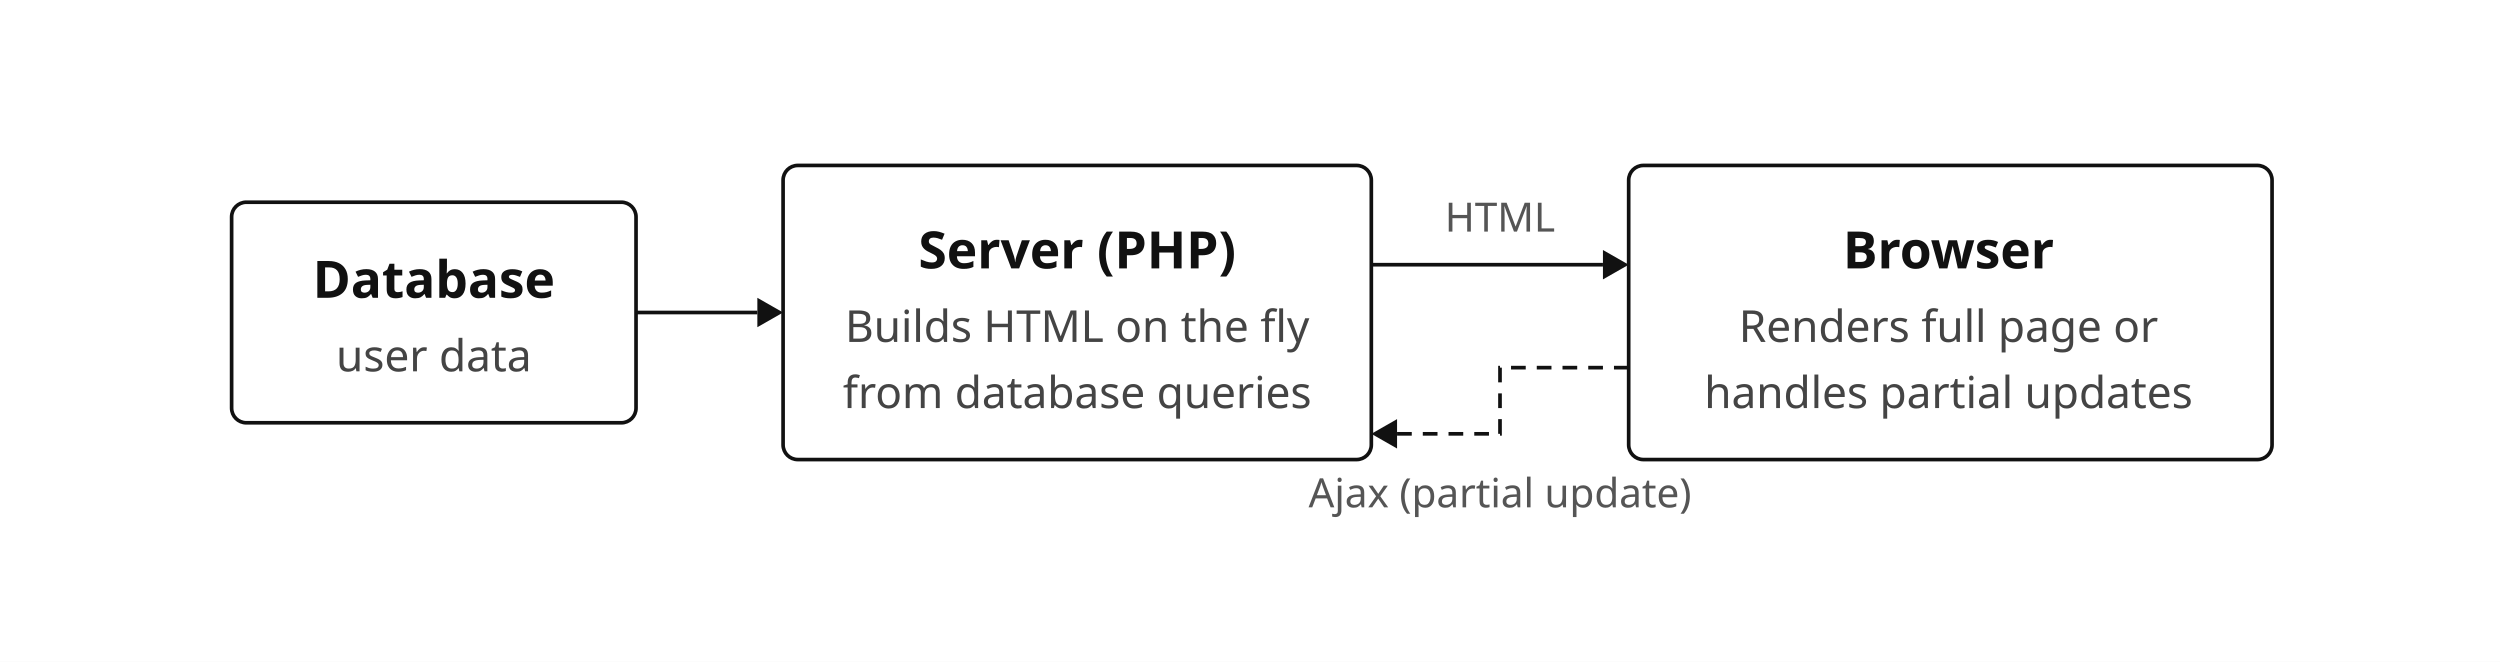
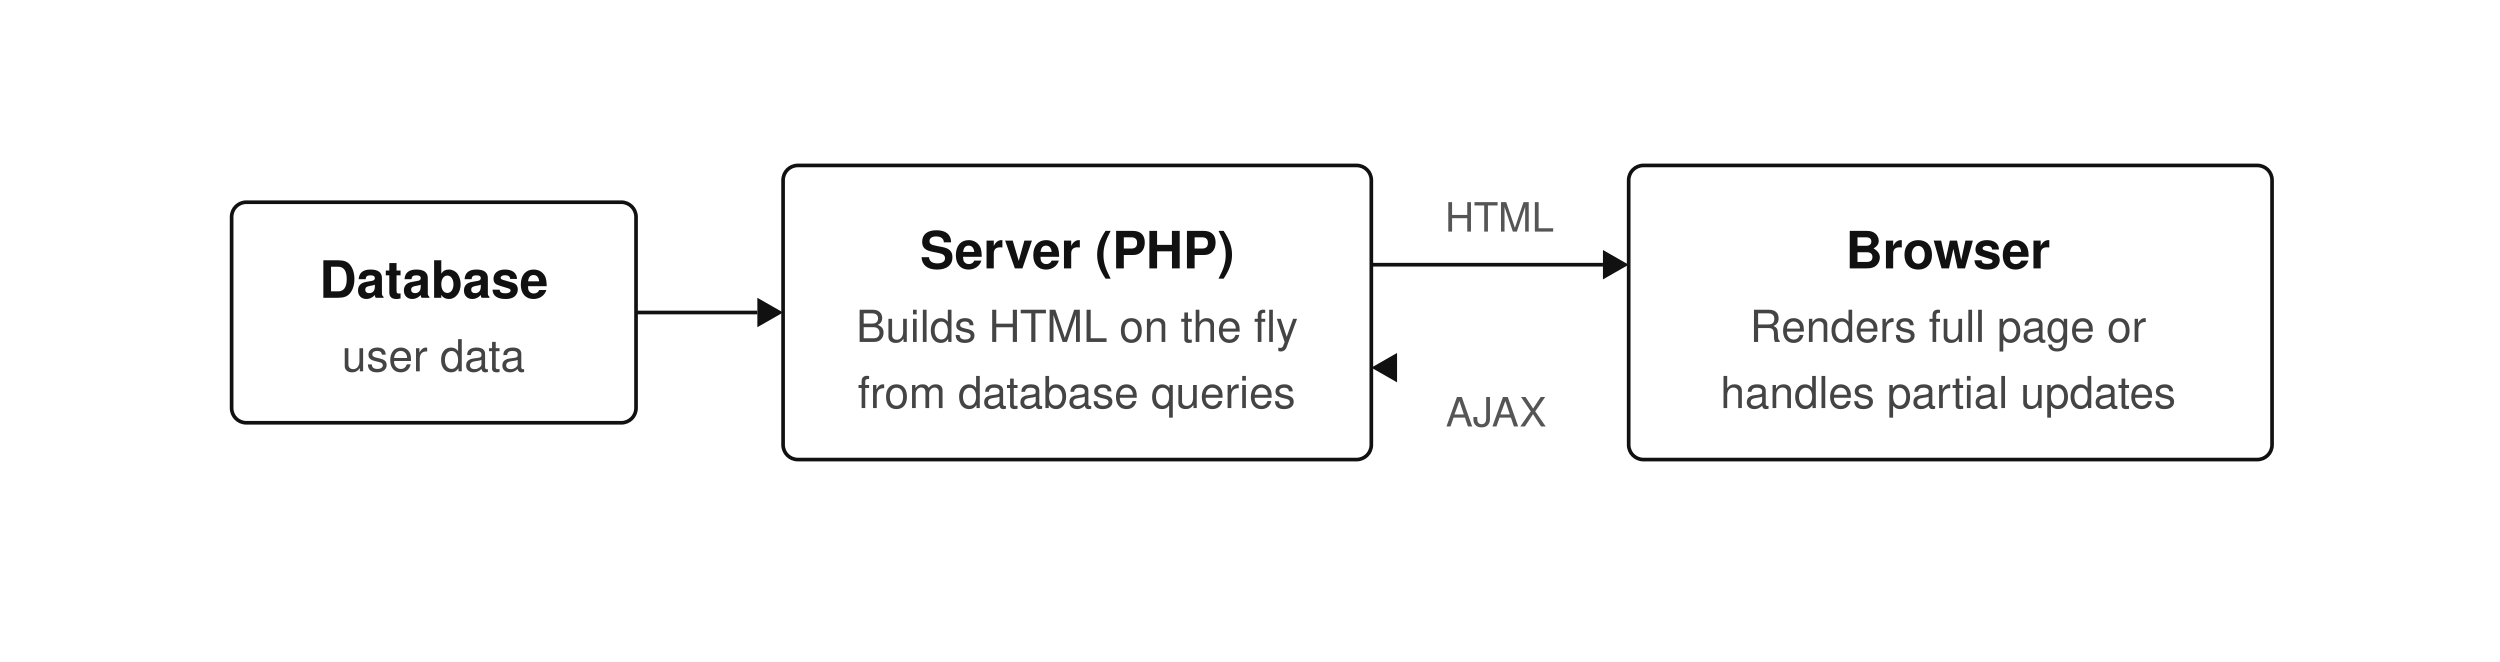
- <svg xmlns="http://www.w3.org/2000/svg" width="680" height="180" viewBox="0 0 680 180" role="img" font-family="sans-serif">
-   <rect width="680" height="180" fill="#fff" />
-   <rect x="63" y="55" width="110" height="60" rx="4" fill="none" stroke="#111" stroke-width="1" />
-   <text x="118" y="81" text-anchor="middle" font-size="14" font-weight="600" fill="#111">Database</text>
-   <text x="118" y="101" text-anchor="middle" font-size="12" fill="#444">user data</text>
-   <line x1="173" y1="85" x2="206" y2="85" stroke="#111" stroke-width="1" />
-   <polygon points="213,85 206,81 206,89" fill="#111" />
-   <rect x="213" y="45" width="160" height="80" rx="4" fill="none" stroke="#111" stroke-width="1" />
-   <text x="293" y="73" text-anchor="middle" font-size="14" font-weight="600" fill="#111">Server (PHP)</text>
-   <text x="293" y="93" text-anchor="middle" font-size="12" fill="#444">Builds HTML on the fly</text>
-   <text x="293" y="111" text-anchor="middle" font-size="12" fill="#444">from database queries</text>
-   <line x1="373" y1="72" x2="436" y2="72" stroke="#111" stroke-width="1" />
-   <polygon points="443,72 436,68 436,76" fill="#111" />
-   <text x="408" y="63" text-anchor="middle" font-size="11" fill="#555">HTML</text>
-   <path d="M443 100 L408 100 L408 118 L380 118" fill="none" stroke="#111" stroke-width="1" stroke-dasharray="4 3" />
-   <polygon points="373,118 380,114 380,122" fill="#111" />
-   <text x="408" y="138" text-anchor="middle" font-size="11" fill="#555">Ajax (partial update)</text>
-   <rect x="443" y="45" width="175" height="80" rx="4" fill="none" stroke="#111" stroke-width="1" />
-   <text x="530" y="73" text-anchor="middle" font-size="14" font-weight="600" fill="#111">Browser</text>
-   <text x="530" y="93" text-anchor="middle" font-size="12" fill="#444">Renders full page or</text>
-   <text x="530" y="111" text-anchor="middle" font-size="12" fill="#444">handles partial updates</text>
+ <svg xmlns="http://www.w3.org/2000/svg" width="100%" height="100%" viewBox="0 0 680 180" version="1.1" xml:space="preserve" style="fill-rule:evenodd;clip-rule:evenodd;">
+   <rect x="0" y="0" width="680" height="180" style="fill:white;" />
+   <path d="M173,59L173,111C173,113.208 171.208,115 169,115L67,115C64.792,115 63,113.208 63,111L63,59C63,56.792 64.792,55 67,55L169,55C171.208,55 173,56.792 173,59Z" style="fill:none;stroke:rgb(17,17,17);stroke-width:1px;" />
+   <g transform="matrix(1,0,0,1,118,81)">
+     <text x="-31.127px" y="0px" style="font-family:'Helvetica-Bold', 'Helvetica';font-weight:700;font-size:14px;fill:rgb(17,17,17);">Database</text>
+   </g>
+   <g transform="matrix(1,0,0,1,118,101)">
+     <text x="-25.017px" y="0px" style="font-family:'Helvetica';font-size:12px;fill:rgb(68,68,68);">user data</text>
+   </g>
+   <path d="M173,85L206,85" style="fill:none;fill-rule:nonzero;stroke:rgb(17,17,17);stroke-width:1px;" />
+   <path d="M213,85L206,81L206,89L213,85Z" style="fill:rgb(17,17,17);fill-rule:nonzero;" />
+   <path d="M373,49L373,121C373,123.208 371.208,125 369,125L217,125C214.792,125 213,123.208 213,121L213,49C213,46.792 214.792,45 217,45L369,45C371.208,45 373,46.792 373,49Z" style="fill:none;stroke:rgb(17,17,17);stroke-width:1px;" />
+   <g transform="matrix(1,0,0,1,293,73)">
+     <text x="-42.796px" y="0px" style="font-family:'Helvetica-Bold', 'Helvetica';font-weight:700;font-size:14px;fill:rgb(17,17,17);">Server (PHP)</text>
+   </g>
+   <g transform="matrix(1,0,0,1,293,93)">
+     <g transform="matrix(12,0,0,12,48.1377,0)">
+         </g>
+     <g transform="matrix(12,0,0,12,51.47168,0)">
+         </g>
+     <text x="-60.138px" y="0px" style="font-family:'Helvetica';font-size:12px;fill:rgb(68,68,68);">Builds HTML<tspan x="8.106px 11.44px " y="0px 0px "> o</tspan>n the ﬂy</text>
+   </g>
+   <g transform="matrix(1,0,0,1,293,111)">
+     <text x="-59.701px" y="0px" style="font-family:'Helvetica';font-size:12px;fill:rgb(68,68,68);">from database queries</text>
+   </g>
+   <path d="M373,72L436,72" style="fill:none;fill-rule:nonzero;stroke:rgb(17,17,17);stroke-width:1px;" />
+   <path d="M443,72L436,68L436,76L443,72Z" style="fill:rgb(17,17,17);fill-rule:nonzero;" />
+   <g transform="matrix(1,0,0,1,408,63)">
+     <text x="-14.972px" y="0px" style="font-family:'Helvetica';font-size:11px;fill:rgb(85,85,85);">HTML</text>
+   </g>
+   <g transform="matrix(1.015873,0,0,0.000002,-7.031746,100)">
+     <path d="M443,100L408,100L408,118L380,118" style="fill:none;fill-rule:nonzero;stroke:rgb(17,17,17);stroke-width:1px;stroke-dasharray:4,3;" />
+   </g>
+   <g transform="matrix(1,0,0,1,0,-18)">
+     <path d="M373,118L380,114L380,122L373,118Z" style="fill:rgb(17,17,17);fill-rule:nonzero;" />
+   </g>
+   <g transform="matrix(1,0,0,1,407,116)">
+     <g transform="matrix(11,0,0,11,13.75537,0)">
+         </g>
+     <text x="-13.755px" y="0px" style="font-family:'Helvetica';font-size:11px;fill:rgb(85,85,85);">AJAX</text>
+   </g>
+   <path d="M618,49L618,121C618,123.208 616.208,125 614,125L447,125C444.792,125 443,123.208 443,121L443,49C443,46.792 444.792,45 447,45L614,45C616.208,45 618,46.792 618,49Z" style="fill:none;stroke:rgb(17,17,17);stroke-width:1px;" />
+   <g transform="matrix(1,0,0,1,530,73)">
+     <text x="-28.01px" y="0px" style="font-family:'Helvetica-Bold', 'Helvetica';font-weight:700;font-size:14px;fill:rgb(17,17,17);">Browser</text>
+   </g>
+   <g transform="matrix(1,0,0,1,530,93)">
+     <text x="-54.032px" y="0px" style="font-family:'Helvetica';font-size:12px;fill:rgb(68,68,68);">Renders full page or</text>
+   </g>
+   <g transform="matrix(1,0,0,1,530,111)">
+     <text x="-62.045px" y="0px" style="font-family:'Helvetica';font-size:12px;fill:rgb(68,68,68);">handles partial updates</text>
+   </g>
</svg>
